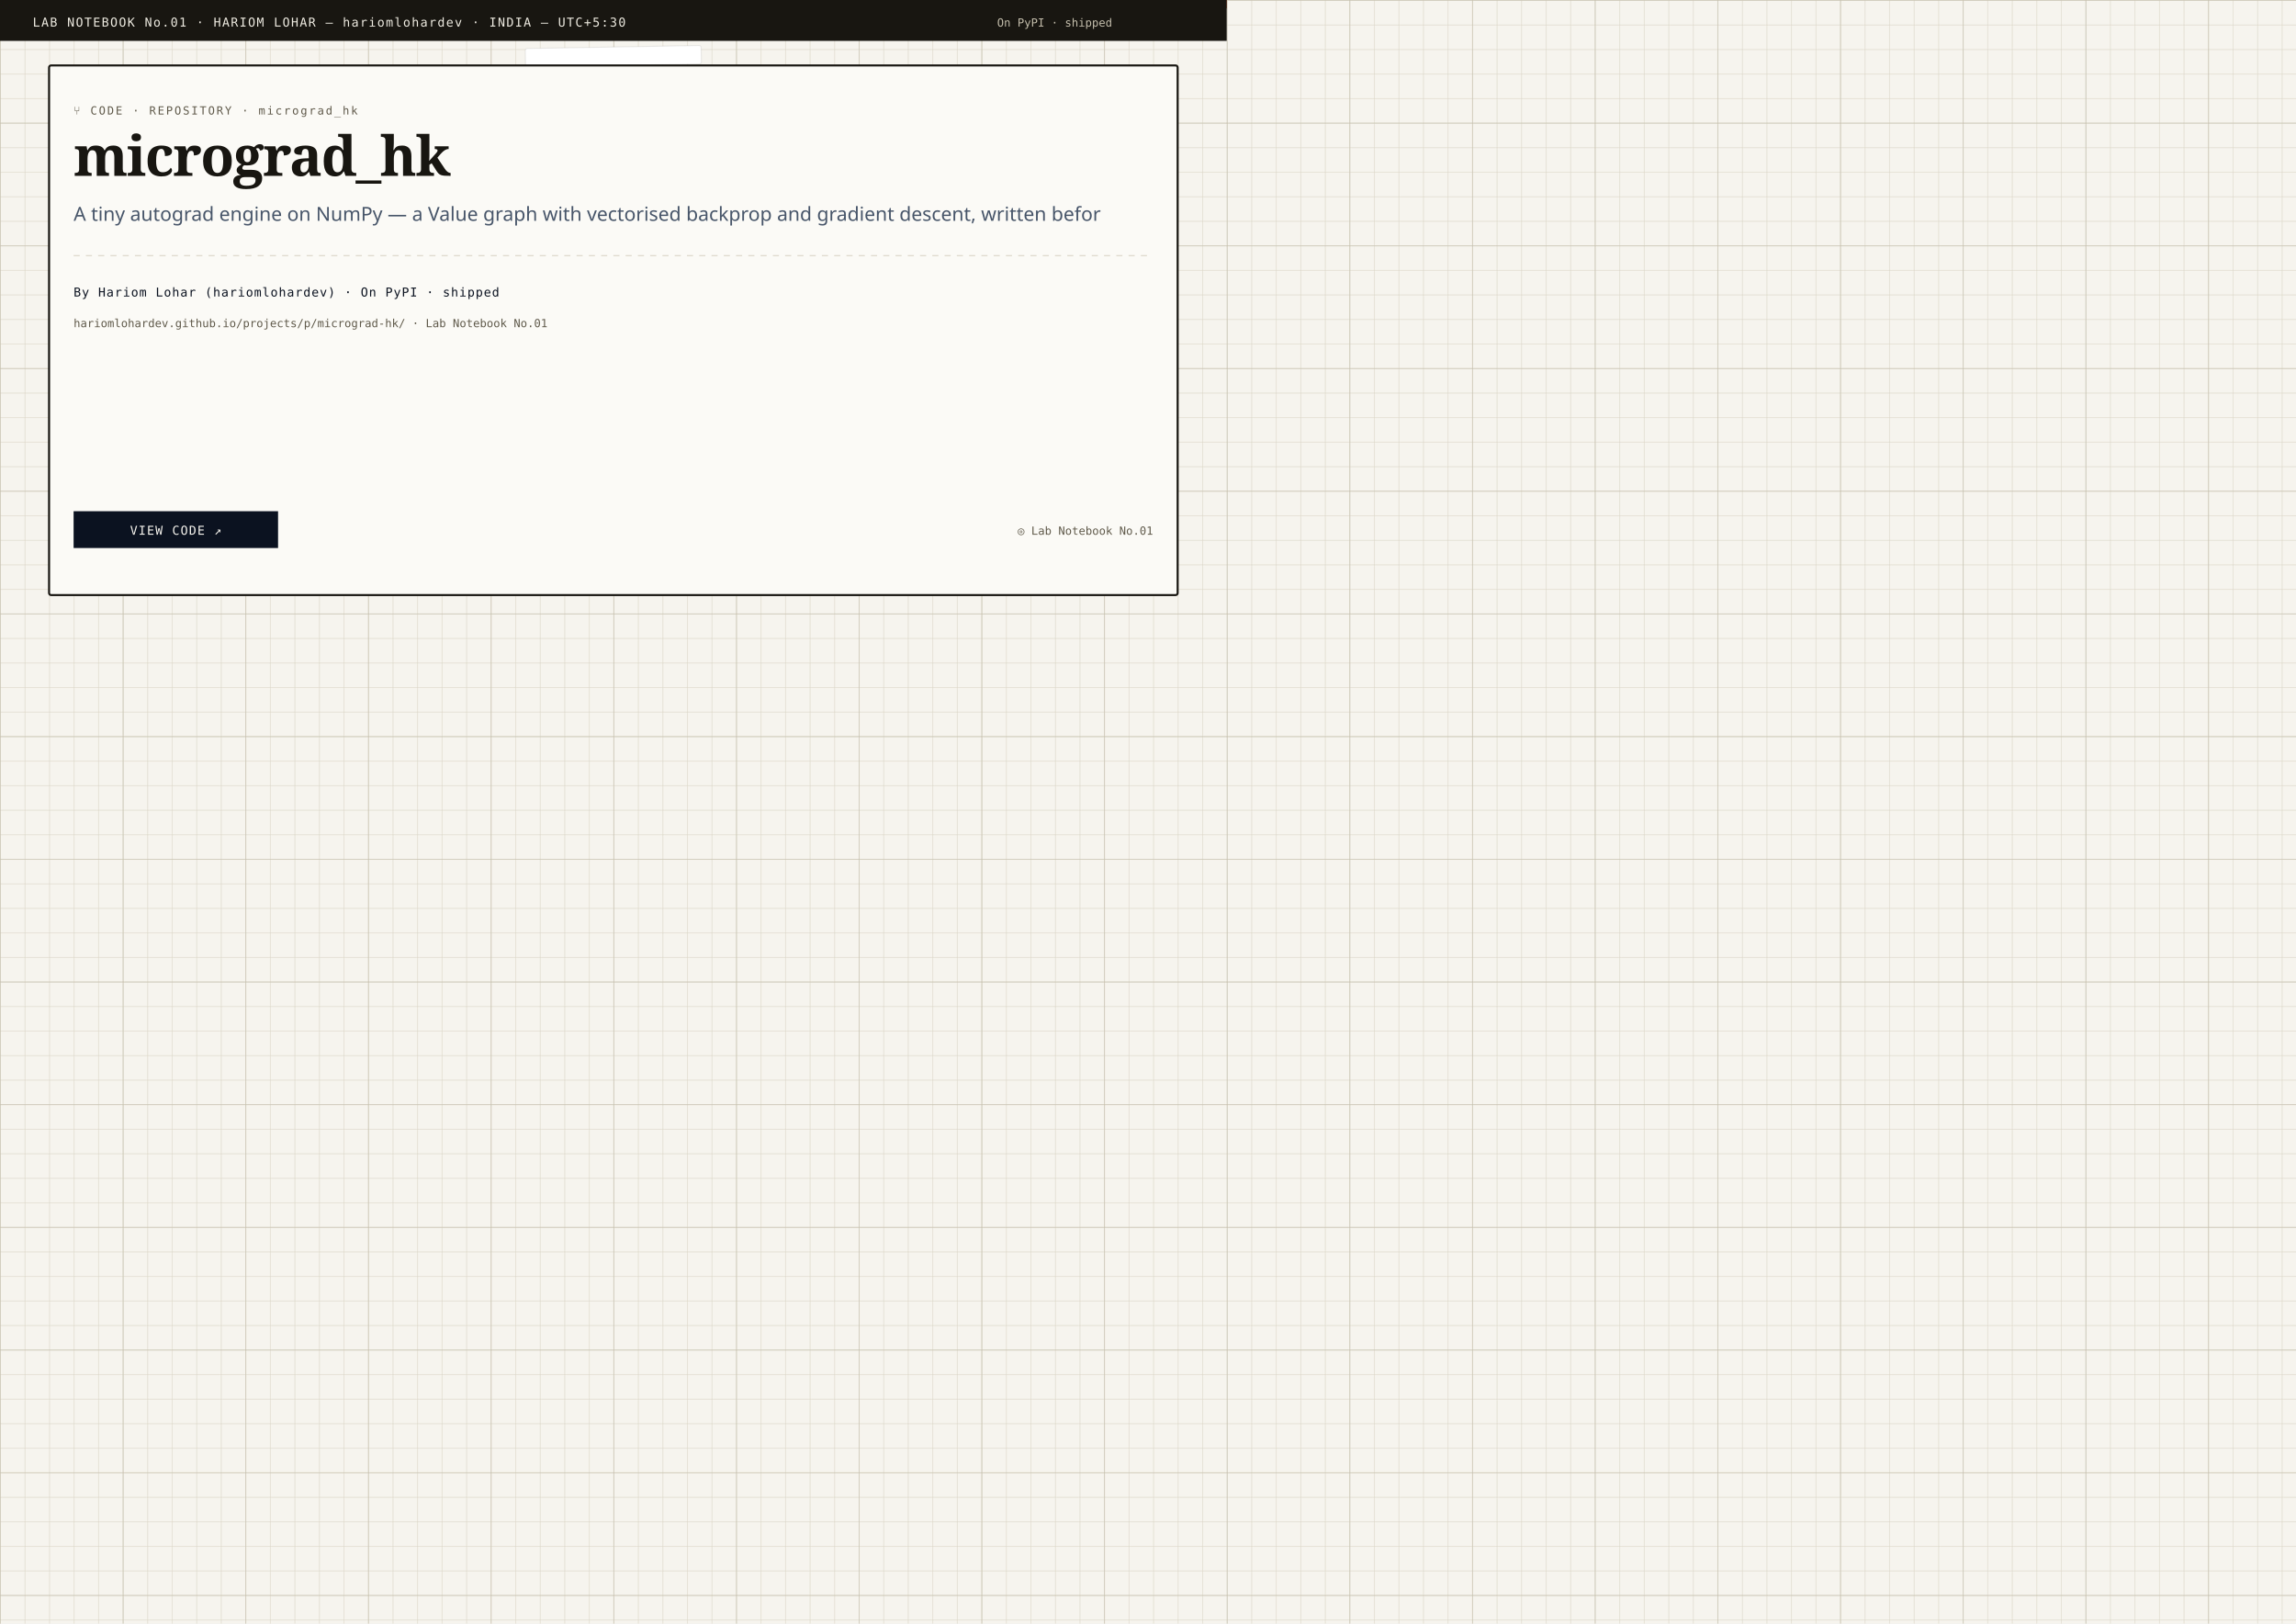
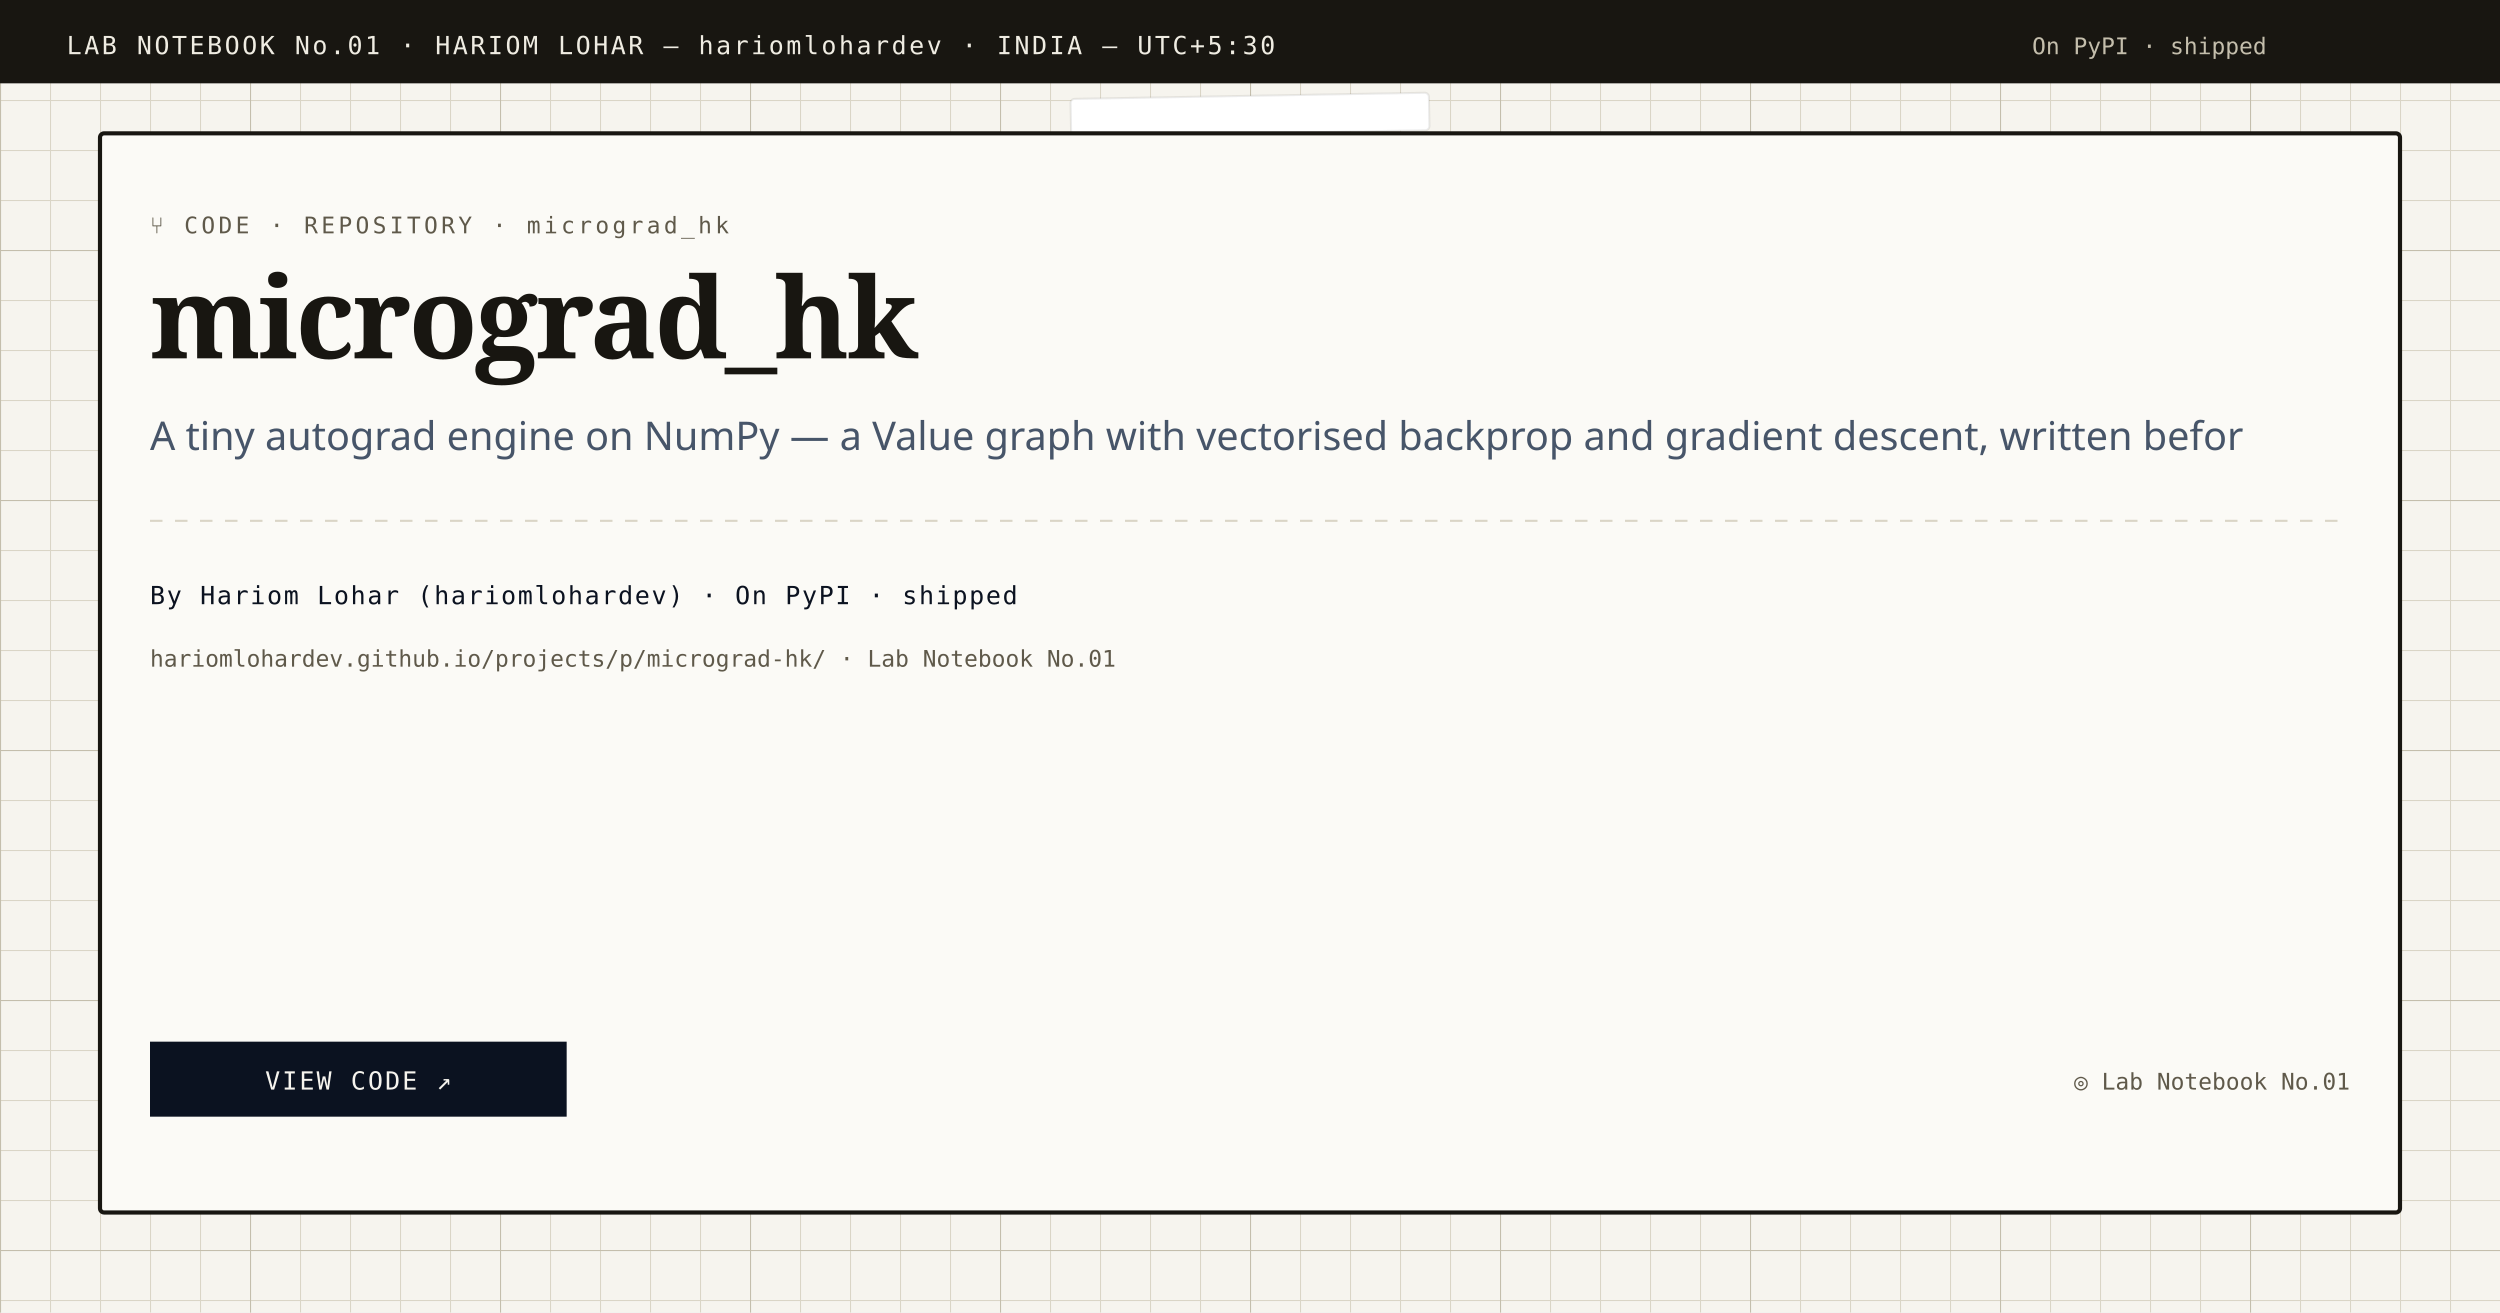
- <svg xmlns="http://www.w3.org/2000/svg" width="2246" height="1588" viewBox="0 0 2246 1588" role="img" aria-label="micrograd_hk">
-   <rect width="2246" height="1588" fill="#F6F4EE" />
+ <svg xmlns="http://www.w3.org/2000/svg" width="1200" height="630" viewBox="0 0 1200 630" role="img" aria-label="micrograd_hk">
+   <rect width="1200" height="630" fill="#F6F4EE" />
  <defs>
    <pattern id="g" width="24" height="24" patternUnits="userSpaceOnUse">
      <path d="M24 0 H0 V24" fill="none" stroke="#DAD5C6" stroke-width="1" />
    </pattern>
    <pattern id="g2" width="120" height="120" patternUnits="userSpaceOnUse">
      <path d="M120 0 H0 V120" fill="none" stroke="#C4BEAC" stroke-width="1" />
    </pattern>
  </defs>
-   <rect width="2246" height="1588" fill="url(#g)" />
-   <rect width="2246" height="1588" fill="url(#g2)" />
+   <rect width="1200" height="630" fill="url(#g)" />
+   <rect width="1200" height="630" fill="url(#g2)" />
  <rect x="0" y="0" width="1200" height="8" fill="#B93A13" />
  <rect x="0" y="8" width="1200" height="1" fill="#181611" opacity="0.12" />
  <rect x="0" y="0" width="1200" height="40" fill="#181611" />
  <text x="32" y="26" fill="#EFECE2" font-family="monospace" font-size="12" letter-spacing="1.2">LAB NOTEBOOK No.01 · HARIOM LOHAR — hariomlohardev · INDIA — UTC+5:30</text>
  <text x="1088" y="26" fill="#C4BEAC" font-family="monospace" font-size="11" text-anchor="end">On PyPI · shipped</text>
  <rect x="514" y="46" width="172" height="18" rx="2" fill="#FFFFFF" stroke="rgba(24,22,17,0.08)" transform="rotate(-1 600 55)" />
  <rect x="48" y="64" width="1104" height="518" rx="2" fill="#FBFAF6" stroke="#181611" stroke-width="2" />
  <text x="72" y="112" fill="#5F594A" font-family="monospace" font-size="11" letter-spacing="1.6">⑂ CODE · REPOSITORY · micrograd_hk</text>
  <text x="72" y="172" fill="#181611" font-family="serif" font-size="54" font-weight="800" letter-spacing="-1.2">micrograd_hk</text>
  <text x="72" y="216" fill="#475569" font-family="sans-serif" font-size="19" letter-spacing="0">A tiny autograd engine on NumPy — a Value graph with vectorised backprop and gradient descent, written befor</text>
  <line x1="72" y1="250" x2="1128" y2="250" stroke="#DAD5C6" stroke-width="1" stroke-dasharray="6 6" />
  <text x="72" y="290" fill="#0B1220" font-family="monospace" font-size="12" letter-spacing="0.8">By Hariom Lohar (hariomlohardev) · On PyPI · shipped</text>
  <text x="72" y="320" fill="#5F594A" font-family="monospace" font-size="11">hariomlohardev.github.io/projects/p/micrograd-hk/ · Lab Notebook No.01</text>
  <rect x="72" y="500" width="200" height="36" fill="#0B1220" />
  <text x="172" y="523" fill="#F6F4EE" font-family="monospace" font-size="12" text-anchor="middle" letter-spacing="1">VIEW CODE ↗</text>
  <text x="1128" y="523" fill="#5F594A" font-family="monospace" font-size="11" text-anchor="end">◎ Lab Notebook No.01</text>
</svg>
